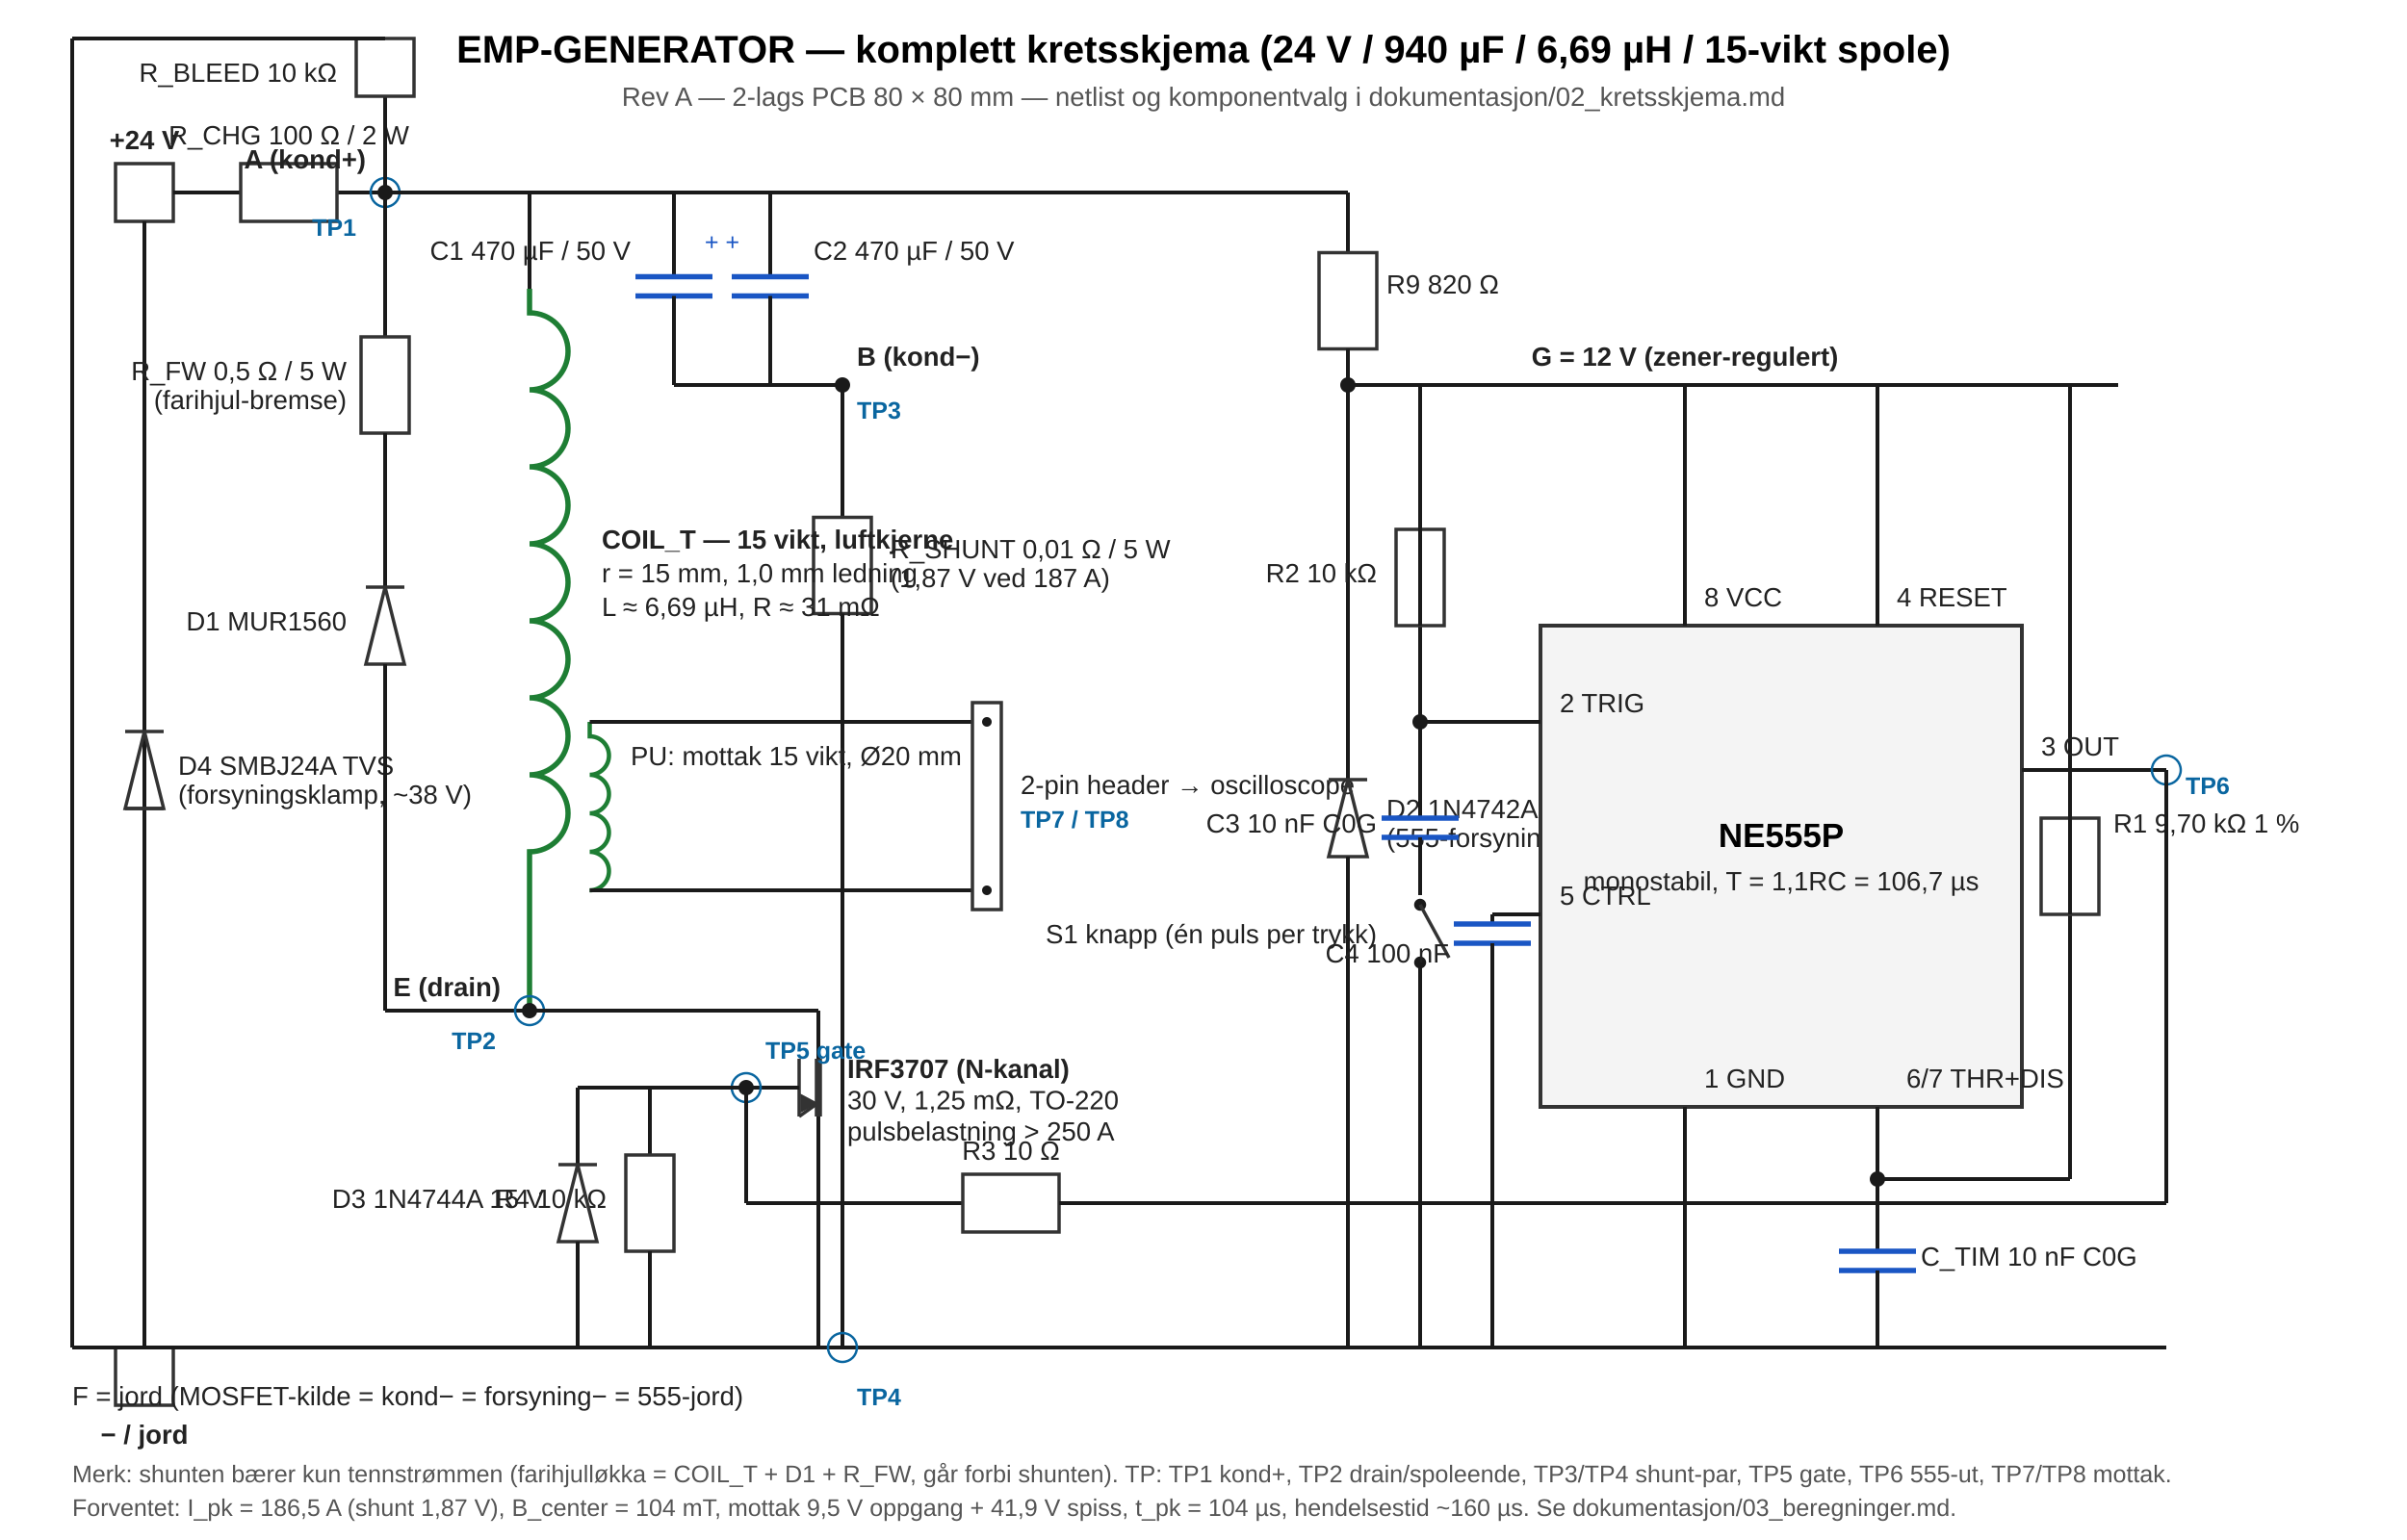
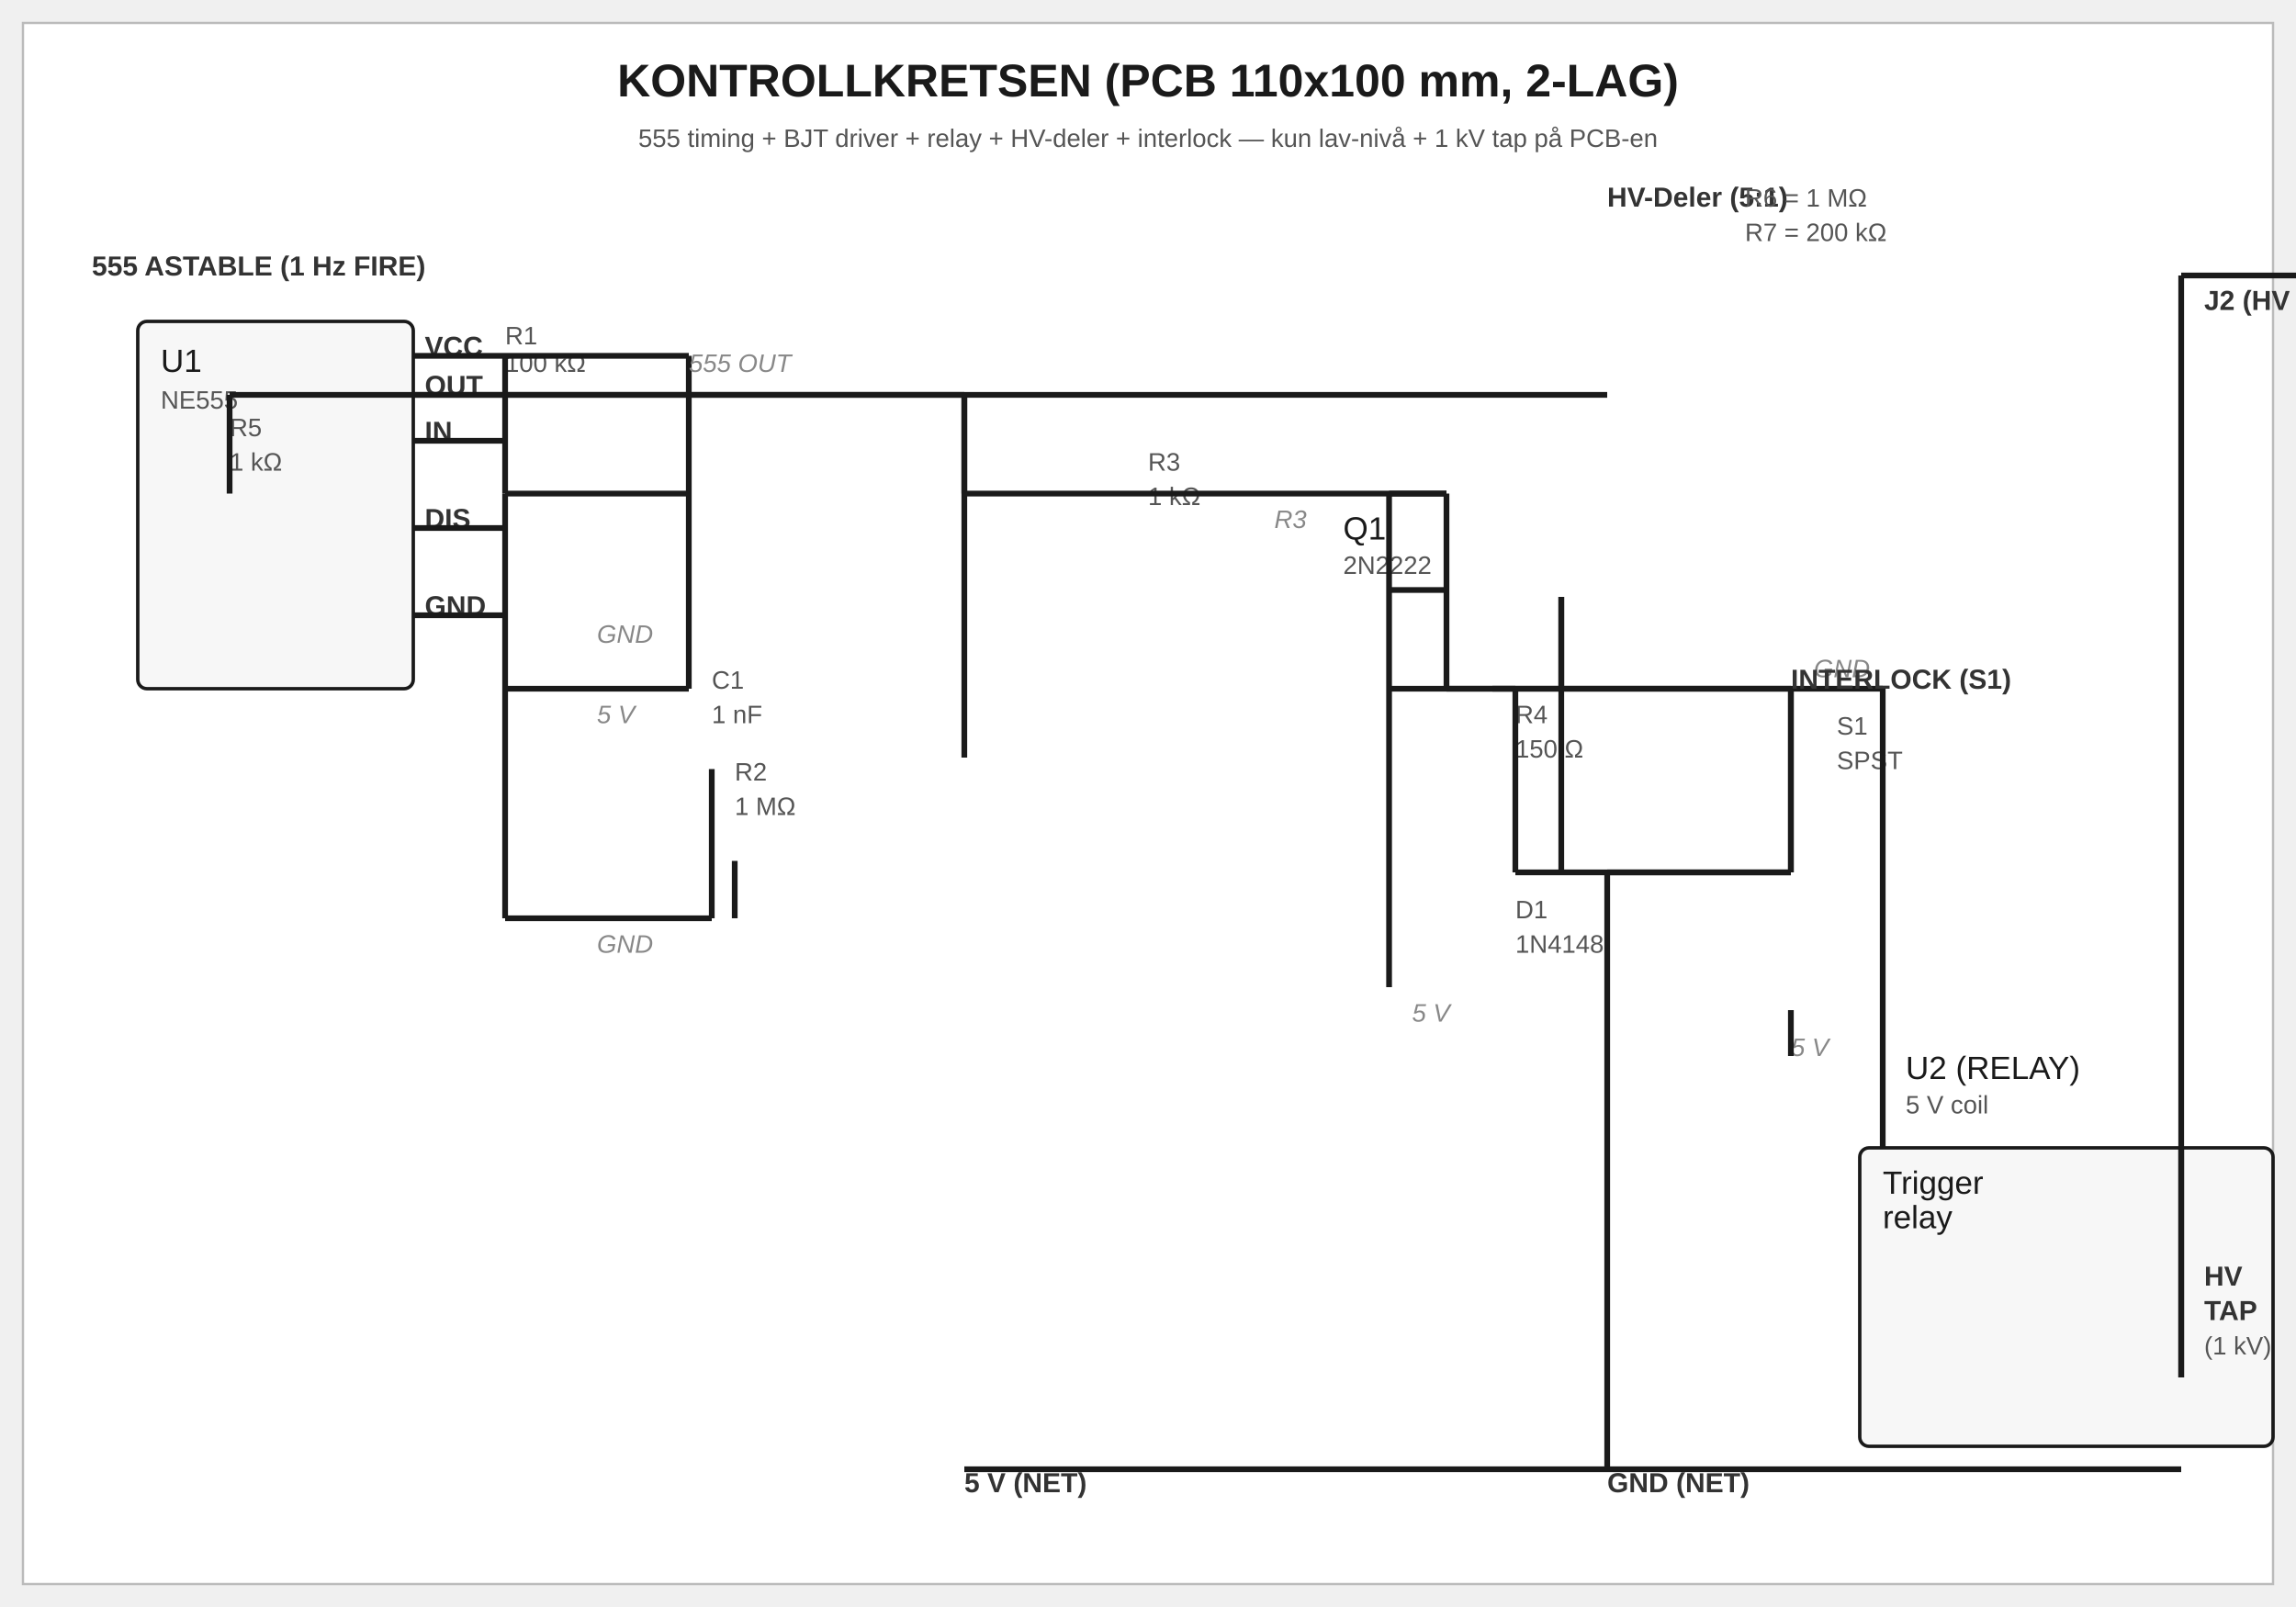
- <svg xmlns="http://www.w3.org/2000/svg" viewBox="0 0 1000 640" font-family="Segoe UI, Arial, sans-serif">
+ <svg xmlns="http://www.w3.org/2000/svg" viewBox="0 0 1000 700" width="100%" height="100%">
  <defs>
    <style>
-       .wire { stroke:#1a1a1a; stroke-width:1.6; fill:none; }
-       .lbl  { font-size:11px; fill:#222; }
-       .lblb { font-size:11px; fill:#222; font-weight:bold; }
-       .tp   { font-size:10px; fill:#0a66a0; font-weight:bold; }
-       .dot  { fill:#1a1a1a; }
-       .comp { stroke:#333; stroke-width:1.4; fill:none; }
-       .box  { fill:#ffffff; }
+       .wire { stroke: #1a1a1a; stroke-width: 2.5; fill: none; }
+       .res-body { fill: #fff; stroke: #1a1a1a; stroke-width: 1.5; }
+       .res-tick { stroke: #1a1a1a; stroke-width: 1.5; }
+       .cap-plate { fill: none; stroke: #1a1a1a; stroke-width: 2; }
+       .lbl { font-family: 'Segoe UI', Arial, sans-serif; font-size: 14px; fill: #1a1a1a; }
+       .val { font-family: 'Segoe UI', Arial, sans-serif; font-size: 11px; fill: #555; }
+       .title { font-family: 'Segoe UI', Arial, sans-serif; font-size: 20px; font-weight: bold; fill: #1a1a1a; }
+       .box { fill: #f7f7f7; stroke: #1a1a1a; stroke-width: 1.5; rx: 4;}
+       .net { font-family: 'Segoe UI', Arial, sans-serif; font-size: 11px; fill: #888; font-style: italic; }
+       .netlab { font-family: 'Segoe UI', Arial, sans-serif; font-size: 12px; fill: #333; font-weight: bold; }
    </style>
  </defs>
-   <rect x="0" y="0" width="1000" height="640" fill="#ffffff" />
-   <text x="500" y="26" text-anchor="middle" font-size="16" font-weight="bold">EMP-GENERATOR — komplett kretsskjema (24 V / 940 µF / 6,69 µH / 15-vikt spole)</text>
-   <text x="500" y="44" text-anchor="middle" font-size="11" fill="#555">Rev A — 2-lags PCB 80 × 80 mm — netlist og komponentvalg i dokumentasjon/02_kretsskjema.md</text>
-   <rect x="48" y="68" width="24" height="24" class="box" stroke="#333" stroke-width="1.4" />
-   <text x="60" y="62" text-anchor="middle" class="lblb">+24 V</text>
-   <line x1="72" y1="80" x2="560" y2="80" class="wire" />
-   <rect x="48" y="560" width="24" height="24" class="box" stroke="#333" stroke-width="1.4" />
-   <text x="60" y="600" text-anchor="middle" class="lblb">− / jord</text>
-   <line x1="30" y1="560" x2="900" y2="560" class="wire" />
-   <text x="30" y="584" class="lbl">F = jord (MOSFET-kilde = kond− = forsyning− = 555-jord)</text>
-   <line x1="60" y1="92" x2="60" y2="560" class="wire" />
-   <polygon points="60,304 52,336 68,336" fill="none" stroke="#333" stroke-width="1.4" />
-   <line x1="52" y1="304" x2="68" y2="304" class="comp" />
-   <line x1="52" y1="336" x2="68" y2="336" class="comp" />
-   <text x="74" y="322" class="lbl">D4 SMBJ24A TVS</text>
-   <text x="74" y="334" class="lbl">(forsyningsklamp, ~38 V)</text>
-   <rect x="100" y="68" width="40" height="24" class="comp box" />
-   <text x="120" y="60" text-anchor="middle" class="lbl">R_CHG 100 Ω / 2 W</text>
-   <circle cx="160" cy="80" r="3.2" class="dot" />
-   <text x="152" y="70" text-anchor="end" class="lblb">A (kond+)</text>
-   <circle cx="160" cy="80" r="6" fill="none" stroke="#0a66a0" stroke-width="1" />
-   <text x="148" y="98" text-anchor="end" class="tp">TP1</text>
-   <line x1="160" y1="80" x2="160" y2="40" class="wire" />
-   <rect x="148" y="16" width="24" height="24" class="comp box" />
-   <line x1="160" y1="16" x2="30" y2="16" class="wire" />
-   <line x1="30" y1="16" x2="30" y2="560" class="wire" />
-   <text x="140" y="34" text-anchor="end" class="lbl">R_BLEED 10 kΩ</text>
-   <line x1="160" y1="80" x2="320" y2="80" class="wire" />
-   <line x1="280" y1="80" x2="280" y2="115" class="wire" />
-   <line x1="264" y1="115" x2="296" y2="115" stroke="#1a56c4" stroke-width="2.2" />
-   <line x1="264" y1="123" x2="296" y2="123" stroke="#1a56c4" stroke-width="2.2" />
-   <line x1="280" y1="123" x2="280" y2="160" class="wire" />
-   <text x="262" y="108" text-anchor="end" class="lbl">C1 470 µF / 50 V</text>
-   <line x1="320" y1="80" x2="320" y2="115" class="wire" />
-   <line x1="304" y1="115" x2="336" y2="115" stroke="#1a56c4" stroke-width="2.2" />
-   <line x1="304" y1="123" x2="336" y2="123" stroke="#1a56c4" stroke-width="2.2" />
-   <line x1="320" y1="123" x2="320" y2="160" class="wire" />
-   <text x="338" y="108" class="lbl">C2 470 µF / 50 V</text>
-   <text x="300" y="104" text-anchor="middle" font-size="10" fill="#1a56c4">+  +</text>
-   <line x1="280" y1="160" x2="350" y2="160" class="wire" />
-   <circle cx="350" cy="160" r="3.2" class="dot" />
-   <text x="356" y="152" class="lblb">B (kond−)</text>
-   <text x="356" y="174" class="tp">TP3</text>
-   <line x1="350" y1="160" x2="350" y2="215" class="wire" />
-   <rect x="338" y="215" width="24" height="40" class="comp box" />
-   <line x1="350" y1="255" x2="350" y2="560" class="wire" />
-   <text x="370" y="232" class="lbl">R_SHUNT 0,01 Ω / 5 W</text>
-   <text x="370" y="244" class="lbl">(1,87 V ved 187 A)</text>
-   <circle cx="350" cy="560" r="6" fill="none" stroke="#0a66a0" stroke-width="1" />
-   <text x="356" y="584" class="tp">TP4</text>
-   <line x1="160" y1="80" x2="160" y2="140" class="wire" />
-   <rect x="150" y="140" width="20" height="40" class="comp box" />
-   <line x1="160" y1="180" x2="160" y2="244" class="wire" />
-   <text x="144" y="158" text-anchor="end" class="lbl">R_FW 0,5 Ω / 5 W</text>
-   <text x="144" y="170" text-anchor="end" class="lbl">(farihjul-bremse)</text>
-   <polygon points="160,244 152,276 168,276" fill="none" stroke="#333" stroke-width="1.4" />
-   <line x1="152" y1="244" x2="168" y2="244" class="comp" />
-   <line x1="160" y1="276" x2="160" y2="420" class="wire" />
-   <line x1="160" y1="420" x2="220" y2="420" class="wire" />
-   <text x="144" y="262" text-anchor="end" class="lbl">D1 MUR1560</text>
-   <line x1="160" y1="80" x2="220" y2="80" class="wire" />
-   <line x1="220" y1="80" x2="220" y2="120" class="wire" />
-   <path d="M 220 120 L 220 130             a 14 14 0 0 1 0 32             a 14 14 0 0 1 0 32             a 14 14 0 0 1 0 32             a 14 14 0 0 1 0 32             a 14 14 0 0 1 0 32             a 14 14 0 0 1 0 32             a 14 14 0 0 1 0 32             L 220 380 L 220 420" stroke="#1e7e34" stroke-width="2.2" fill="none" />
-   <text x="250" y="228" class="lblb">COIL_T — 15 vikt, luftkjerne</text>
-   <text x="250" y="242" class="lbl">r = 15 mm, 1,0 mm ledning</text>
-   <text x="250" y="256" class="lbl">L ≈ 6,69 µH, R ≈ 31 mΩ</text>
-   <circle cx="220" cy="420" r="3.2" class="dot" />
-   <text x="208" y="414" text-anchor="end" class="lblb">E (drain)</text>
-   <circle cx="220" cy="420" r="6" fill="none" stroke="#0a66a0" stroke-width="1" />
-   <text x="206" y="436" text-anchor="end" class="tp">TP2</text>
-   <path d="M 245 300 L 245 306             a 8 8 0 0 1 0 16             a 8 8 0 0 1 0 16             a 8 8 0 0 1 0 16             a 8 8 0 0 1 0 16             L 245 370" stroke="#1e7e34" stroke-width="1.8" fill="none" />
-   <text x="262" y="318" class="lbl">PU: mottak 15 vikt, Ø20 mm</text>
-   <line x1="245" y1="300" x2="410" y2="300" class="wire" />
-   <line x1="245" y1="370" x2="410" y2="370" class="wire" />
-   <rect x="404" y="292" width="12" height="86" class="comp box" />
-   <circle cx="410" cy="300" r="2" class="dot" />
-   <circle cx="410" cy="370" r="2" class="dot" />
-   <text x="424" y="330" class="lbl">2-pin header → oscilloscope</text>
-   <text x="424" y="344" class="tp">TP7 / TP8</text>
-   <line x1="220" y1="420" x2="340" y2="420" class="wire" />
-   <line x1="340" y1="420" x2="340" y2="440" class="wire" />
-   <line x1="340" y1="440" x2="340" y2="464" stroke="#333" stroke-width="3" />
-   <line x1="332" y1="440" x2="332" y2="464" class="comp" />
-   <line x1="332" y1="452" x2="310" y2="452" class="wire" />
-   <line x1="340" y1="464" x2="340" y2="560" class="wire" />
-   <line x1="332" y1="464" x2="339" y2="459" class="comp" />
-   <polygon points="340,458.5 332.5,454.5 332.5,462.5" fill="#333" />
-   <text x="352" y="448" class="lblb">IRF3707 (N-kanal)</text>
-   <text x="352" y="461" class="lbl">30 V, 1,25 mΩ, TO-220</text>
-   <text x="352" y="474" class="lbl">pulsbelastning &gt; 250 A</text>
-   <circle cx="310" cy="452" r="3.2" class="dot" />
-   <circle cx="310" cy="452" r="6" fill="none" stroke="#0a66a0" stroke-width="1" />
-   <text x="318" y="440" class="tp">TP5 gate</text>
-   <line x1="440" y1="500" x2="310" y2="500" class="wire" />
-   <line x1="310" y1="500" x2="310" y2="452" class="wire" />
-   <rect x="400" y="488" width="40" height="24" class="comp box" />
-   <text x="420" y="482" text-anchor="middle" class="lbl">R3 10 Ω</text>
-   <line x1="310" y1="452" x2="270" y2="452" class="wire" />
-   <line x1="270" y1="452" x2="270" y2="480" class="wire" />
-   <rect x="260" y="480" width="20" height="40" class="comp box" />
-   <line x1="270" y1="520" x2="270" y2="560" class="wire" />
-   <text x="252" y="502" text-anchor="end" class="lbl">R4 10 kΩ</text>
-   <line x1="310" y1="452" x2="240" y2="452" class="wire" />
-   <line x1="240" y1="452" x2="240" y2="484" class="wire" />
-   <polygon points="240,484 232,516 248,516" fill="none" stroke="#333" stroke-width="1.4" />
-   <line x1="232" y1="484" x2="248" y2="484" class="comp" />
-   <line x1="240" y1="516" x2="240" y2="560" class="wire" />
-   <text x="226" y="502" text-anchor="end" class="lbl">D3 1N4744A 15 V</text>
-   <line x1="560" y1="80" x2="560" y2="105" class="wire" />
-   <rect x="548" y="105" width="24" height="40" class="comp box" />
-   <line x1="560" y1="145" x2="560" y2="160" class="wire" />
-   <text x="576" y="122" class="lbl">R9 820 Ω</text>
-   <line x1="560" y1="160" x2="880" y2="160" class="wire" />
-   <circle cx="560" cy="160" r="3.2" class="dot" />
-   <text x="700" y="152" text-anchor="middle" class="lblb">G = 12 V (zener-regulert)</text>
-   <line x1="560" y1="160" x2="560" y2="324" class="wire" />
-   <polygon points="560,324 552,356 568,356" fill="none" stroke="#333" stroke-width="1.4" />
-   <line x1="552" y1="324" x2="568" y2="324" class="comp" />
-   <line x1="560" y1="356" x2="560" y2="560" class="wire" />
-   <text x="576" y="340" class="lbl">D2 1N4742A 12 V</text>
-   <text x="576" y="352" class="lbl">(555-forsyning)</text>
-   <rect x="640" y="260" width="200" height="200" fill="#f4f4f4" stroke="#333" stroke-width="1.6" />
-   <text x="740" y="352" text-anchor="middle" font-size="14" font-weight="bold">NE555P</text>
-   <text x="740" y="370" text-anchor="middle" class="lbl">monostabil, T = 1,1RC = 106,7 µs</text>
-   <line x1="700" y1="260" x2="700" y2="160" class="wire" />
-   <text x="708" y="252" class="lbl">8 VCC</text>
-   <line x1="780" y1="260" x2="780" y2="160" class="wire" />
-   <text x="788" y="252" class="lbl">4 RESET</text>
-   <line x1="700" y1="460" x2="700" y2="560" class="wire" />
-   <text x="708" y="452" class="lbl">1 GND</text>
-   <line x1="780" y1="460" x2="780" y2="490" class="wire" />
-   <circle cx="780" cy="490" r="3.2" class="dot" />
-   <text x="792" y="452" class="lbl">6/7 THR+DIS</text>
-   <line x1="780" y1="490" x2="780" y2="520" class="wire" />
-   <line x1="764" y1="520" x2="796" y2="520" stroke="#1a56c4" stroke-width="2.2" />
-   <line x1="764" y1="528" x2="796" y2="528" stroke="#1a56c4" stroke-width="2.2" />
-   <line x1="780" y1="528" x2="780" y2="560" class="wire" />
-   <text x="798" y="526" class="lbl">C_TIM 10 nF C0G</text>
-   <line x1="780" y1="490" x2="860" y2="490" class="wire" />
-   <line x1="860" y1="490" x2="860" y2="340" class="wire" />
-   <rect x="848" y="340" width="24" height="40" class="comp box" />
-   <line x1="860" y1="380" x2="860" y2="160" class="wire" />
-   <text x="878" y="346" class="lbl">R1 9,70 kΩ 1 %</text>
-   <line x1="640" y1="300" x2="590" y2="300" class="wire" />
-   <circle cx="590" cy="300" r="3.2" class="dot" />
-   <text x="648" y="296" class="lbl">2 TRIG</text>
-   <line x1="590" y1="300" x2="590" y2="220" class="wire" />
-   <text x="572" y="242" text-anchor="end" class="lbl">R2 10 kΩ</text>
-   <rect x="580" y="220" width="20" height="40" class="comp box" />
-   <line x1="590" y1="260" x2="590" y2="160" class="wire" />
-   <line x1="590" y1="300" x2="590" y2="340" class="wire" />
-   <line x1="574" y1="340" x2="606" y2="340" stroke="#1a56c4" stroke-width="2.2" />
-   <line x1="574" y1="348" x2="606" y2="348" stroke="#1a56c4" stroke-width="2.2" />
-   <line x1="590" y1="348" x2="590" y2="372" class="wire" />
-   <text x="572" y="346" text-anchor="end" class="lbl">C3 10 nF C0G</text>
-   <circle cx="590" cy="376" r="2.5" class="dot" />
-   <line x1="590" y1="376" x2="602" y2="398" class="comp" />
-   <circle cx="590" cy="400" r="2.5" class="dot" />
-   <line x1="590" y1="400" x2="590" y2="560" class="wire" />
-   <text x="572" y="392" text-anchor="end" class="lbl">S1 knapp (én puls per trykk)</text>
-   <line x1="640" y1="380" x2="620" y2="380" class="wire" />
-   <text x="648" y="376" class="lbl">5 CTRL</text>
-   <line x1="620" y1="380" x2="620" y2="384" class="wire" />
-   <line x1="604" y1="384" x2="636" y2="384" stroke="#1a56c4" stroke-width="2.2" />
-   <line x1="604" y1="392" x2="636" y2="392" stroke="#1a56c4" stroke-width="2.2" />
-   <line x1="620" y1="392" x2="620" y2="560" class="wire" />
-   <text x="602" y="400" text-anchor="end" class="lbl">C4 100 nF</text>
-   <line x1="840" y1="320" x2="900" y2="320" class="wire" />
-   <text x="848" y="314" class="lbl">3 OUT</text>
-   <circle cx="900" cy="320" r="6" fill="none" stroke="#0a66a0" stroke-width="1" />
-   <text x="908" y="330" class="tp">TP6</text>
-   <line x1="900" y1="320" x2="900" y2="500" class="wire" />
-   <line x1="900" y1="500" x2="440" y2="500" class="wire" />
-   <text x="30" y="616" font-size="10" fill="#555">Merk: shunten bærer kun tennstrømmen (farihjulløkka = COIL_T + D1 + R_FW, går forbi shunten). TP: TP1 kond+, TP2 drain/spoleende, TP3/TP4 shunt-par, TP5 gate, TP6 555-ut, TP7/TP8 mottak.</text>
-   <text x="30" y="630" font-size="10" fill="#555">Forventet: I_pk = 186,5 A (shunt 1,87 V), B_center = 104 mT, mottak 9,5 V oppgang + 41,9 V spiss, t_pk = 104 µs, hendelsestid ~160 µs. Se dokumentasjon/03_beregninger.md.</text>
+   <rect x="10" y="10" width="980" height="680" fill="#fff" stroke="#bbb" stroke-width="1" />
+   <text class="title" x="500" y="42" text-anchor="middle">KONTROLLKRETSEN (PCB 110x100 mm, 2-LAG)</text>
+   <text class="val" x="500" y="64" text-anchor="middle">555 timing + BJT driver + relay + HV-deler + interlock — kun lav-nivå + 1 kV tap på PCB-en</text>
+   <text class="netlab" x="40" y="120">555 ASTABLE (1 Hz FIRE)</text>
+   <rect class="box" x="60" y="140" width="120" height="160" />
+   <text class="lbl" x="70" y="162">U1</text>
+   <text class="val" x="70" y="178">NE555</text>
+   <text class="netlab" x="185" y="192">IN</text>
+   <text class="netlab" x="185" y="230">DIS</text>
+   <text class="netlab" x="185" y="268">GND</text>
+   <text class="netlab" x="185" y="155">VCC</text>
+   <text class="netlab" x="185" y="172">OUT</text>
+   <line class="wire" x1="180" y1="172" x2="220" y2="172" />
+   <line class="wire" x1="180" y1="155" x2="220" y2="155" />
+   <line class="wire" x1="180" y1="192" x2="220" y2="192" />
+   <line class="wire" x1="180" y1="230" x2="220" y2="230" />
+   <line class="wire" x1="180" y1="268" x2="220" y2="268" />
+   <text class="val" x="220" y="150">R1</text>
+   <text class="val" x="220" y="162">100 kΩ</text>
+   <line class="wire" x1="220" y1="155" x2="300" y2="155" />
+   <line class="wire" x1="220" y1="155" x2="220" y2="215" />
+   <line class="wire" x1="220" y1="215" x2="300" y2="215" />
+   <line class="wire" x1="220" y1="215" x2="220" y2="268" />
+   <line class="wire" x1="220" y1="268" x2="220" y2="268" />
+   <line class="wire" x1="300" y1="155" x2="300" y2="300" />
+   <line class="wire" x1="300" y1="300" x2="220" y2="300" />
+   <text class="net" x="260" y="315">5 V</text>
+   <text class="net" x="260" y="280">GND</text>
+   <text class="val" x="310" y="300">C1</text>
+   <text class="val" x="310" y="315">1 nF</text>
+   <line class="wire" x1="310" y1="335" x2="310" y2="400" />
+   <line class="wire" x1="310" y1="400" x2="220" y2="400" />
+   <line class="wire" x1="220" y1="400" x2="220" y2="268" />
+   <text class="net" x="260" y="415">GND</text>
+   <text class="val" x="320" y="340">R2</text>
+   <text class="val" x="320" y="355">1 MΩ</text>
+   <line class="wire" x1="320" y1="375" x2="320" y2="400" />
+   <line class="wire" x1="220" y1="172" x2="420" y2="172" />
+   <line class="wire" x1="420" y1="172" x2="420" y2="215" />
+   <line class="wire" x1="420" y1="215" x2="480" y2="215" />
+   <line class="wire" x1="420" y1="172" x2="700" y2="172" />
+   <line class="wire" x1="420" y1="172" x2="420" y2="330" />
+   <text class="net" x="300" y="162">555 OUT</text>
+   <text class="val" x="500" y="205">R3</text>
+   <text class="val" x="500" y="220">1 kΩ</text>
+   <line class="wire" x1="480" y1="215" x2="570" y2="215" />
+   <text class="lbl" x="585" y="235">Q1</text>
+   <text class="val" x="585" y="250">2N2222</text>
+   <line class="wire" x1="570" y1="215" x2="630" y2="215" />
+   <line class="wire" x1="630" y1="215" x2="630" y2="300" />
+   <line class="wire" x1="605" y1="215" x2="630" y2="215" />
+   <line class="wire" x1="605" y1="300" x2="630" y2="300" />
+   <line class="wire" x1="605" y1="215" x2="605" y2="300" />
+   <line class="wire" x1="630" y1="300" x2="780" y2="300" />
+   <text class="net" x="790" y="295">GND</text>
+   <line class="wire" x1="605" y1="300" x2="605" y2="430" />
+   <text class="net" x="615" y="445">5 V</text>
+   <line class="wire" x1="630" y1="300" x2="650" y2="300" />
+   <line class="wire" x1="650" y1="300" x2="780" y2="300" />
+   <line class="wire" x1="605" y1="257" x2="630" y2="257" />
+   <text class="net" x="555" y="230">R3</text>
+   <text class="val" x="660" y="315">R4</text>
+   <text class="val" x="660" y="330">150 Ω</text>
+   <line class="wire" x1="650" y1="300" x2="660" y2="300" />
+   <line class="wire" x1="660" y1="300" x2="660" y2="340" />
+   <line class="wire" x1="660" y1="340" x2="660" y2="380" />
+   <line class="wire" x1="660" y1="380" x2="780" y2="380" />
+   <text class="val" x="660" y="400">D1</text>
+   <text class="val" x="660" y="415">1N4148</text>
+   <line class="wire" x1="680" y1="380" x2="680" y2="300" />
+   <line class="wire" x1="680" y1="300" x2="680" y2="260" />
+   <line class="wire" x1="680" y1="260" x2="680" y2="300" />
+   <line class="wire" x1="780" y1="380" x2="780" y2="380" />
+   <line class="wire" x1="780" y1="380" x2="780" y2="300" />
+   <text class="val" x="800" y="320">S1</text>
+   <text class="val" x="800" y="335">SPST</text>
+   <line class="wire" x1="780" y1="300" x2="820" y2="300" />
+   <line class="wire" x1="820" y1="300" x2="820" y2="340" />
+   <line class="wire" x1="820" y1="340" x2="820" y2="440" />
+   <text class="lbl" x="830" y="470">U2 (RELAY)</text>
+   <text class="val" x="830" y="485">5 V coil</text>
+   <rect class="box" x="810" y="500" width="180" height="130" />
+   <text class="lbl" x="820" y="520">Trigger</text>
+   <text class="lbl" x="820" y="535">relay</text>
+   <line class="wire" x1="820" y1="440" x2="820" y2="500" />
+   <line class="wire" x1="950" y1="500" x2="950" y2="600" />
+   <text class="netlab" x="960" y="560">HV</text>
+   <text class="netlab" x="960" y="575">TAP</text>
+   <text class="val" x="960" y="590">(1 kV)</text>
+   <text class="netlab" x="420" y="650">5 V (NET)</text>
+   <line class="wire" x1="420" y1="640" x2="950" y2="640" />
+   <text class="netlab" x="700" y="650">GND (NET)</text>
+   <line class="wire" x1="700" y1="640" x2="700" y2="380" />
+   <line class="wire" x1="700" y1="380" x2="780" y2="380" />
+   <text class="netlab" x="700" y="90">HV-Deler (5:1)</text>
+   <line class="wire" x1="950" y1="600" x2="950" y2="120" />
+   <line class="wire" x1="950" y1="120" x2="1000" y2="120" />
+   <text class="val" x="760" y="90">R6 = 1 MΩ</text>
+   <text class="val" x="760" y="105">R7 = 200 kΩ</text>
+   <text class="netlab" x="960" y="135">J2 (HV tap)</text>
+   <text class="val" x="100" y="190">R5</text>
+   <text class="val" x="100" y="205">1 kΩ</text>
+   <line class="wire" x1="420" y1="172" x2="100" y2="172" />
+   <line class="wire" x1="100" y1="172" x2="100" y2="215" />
+   <line class="wire" x1="100" y1="215" x2="100" y2="215" />
+   <text class="netlab" x="780" y="300">INTERLOCK (S1)</text>
+   <line class="wire" x1="780" y1="300" x2="780" y2="380" />
+   <text class="net" x="780" y="460">5 V</text>
+   <line class="wire" x1="780" y1="460" x2="780" y2="440" />
</svg>
